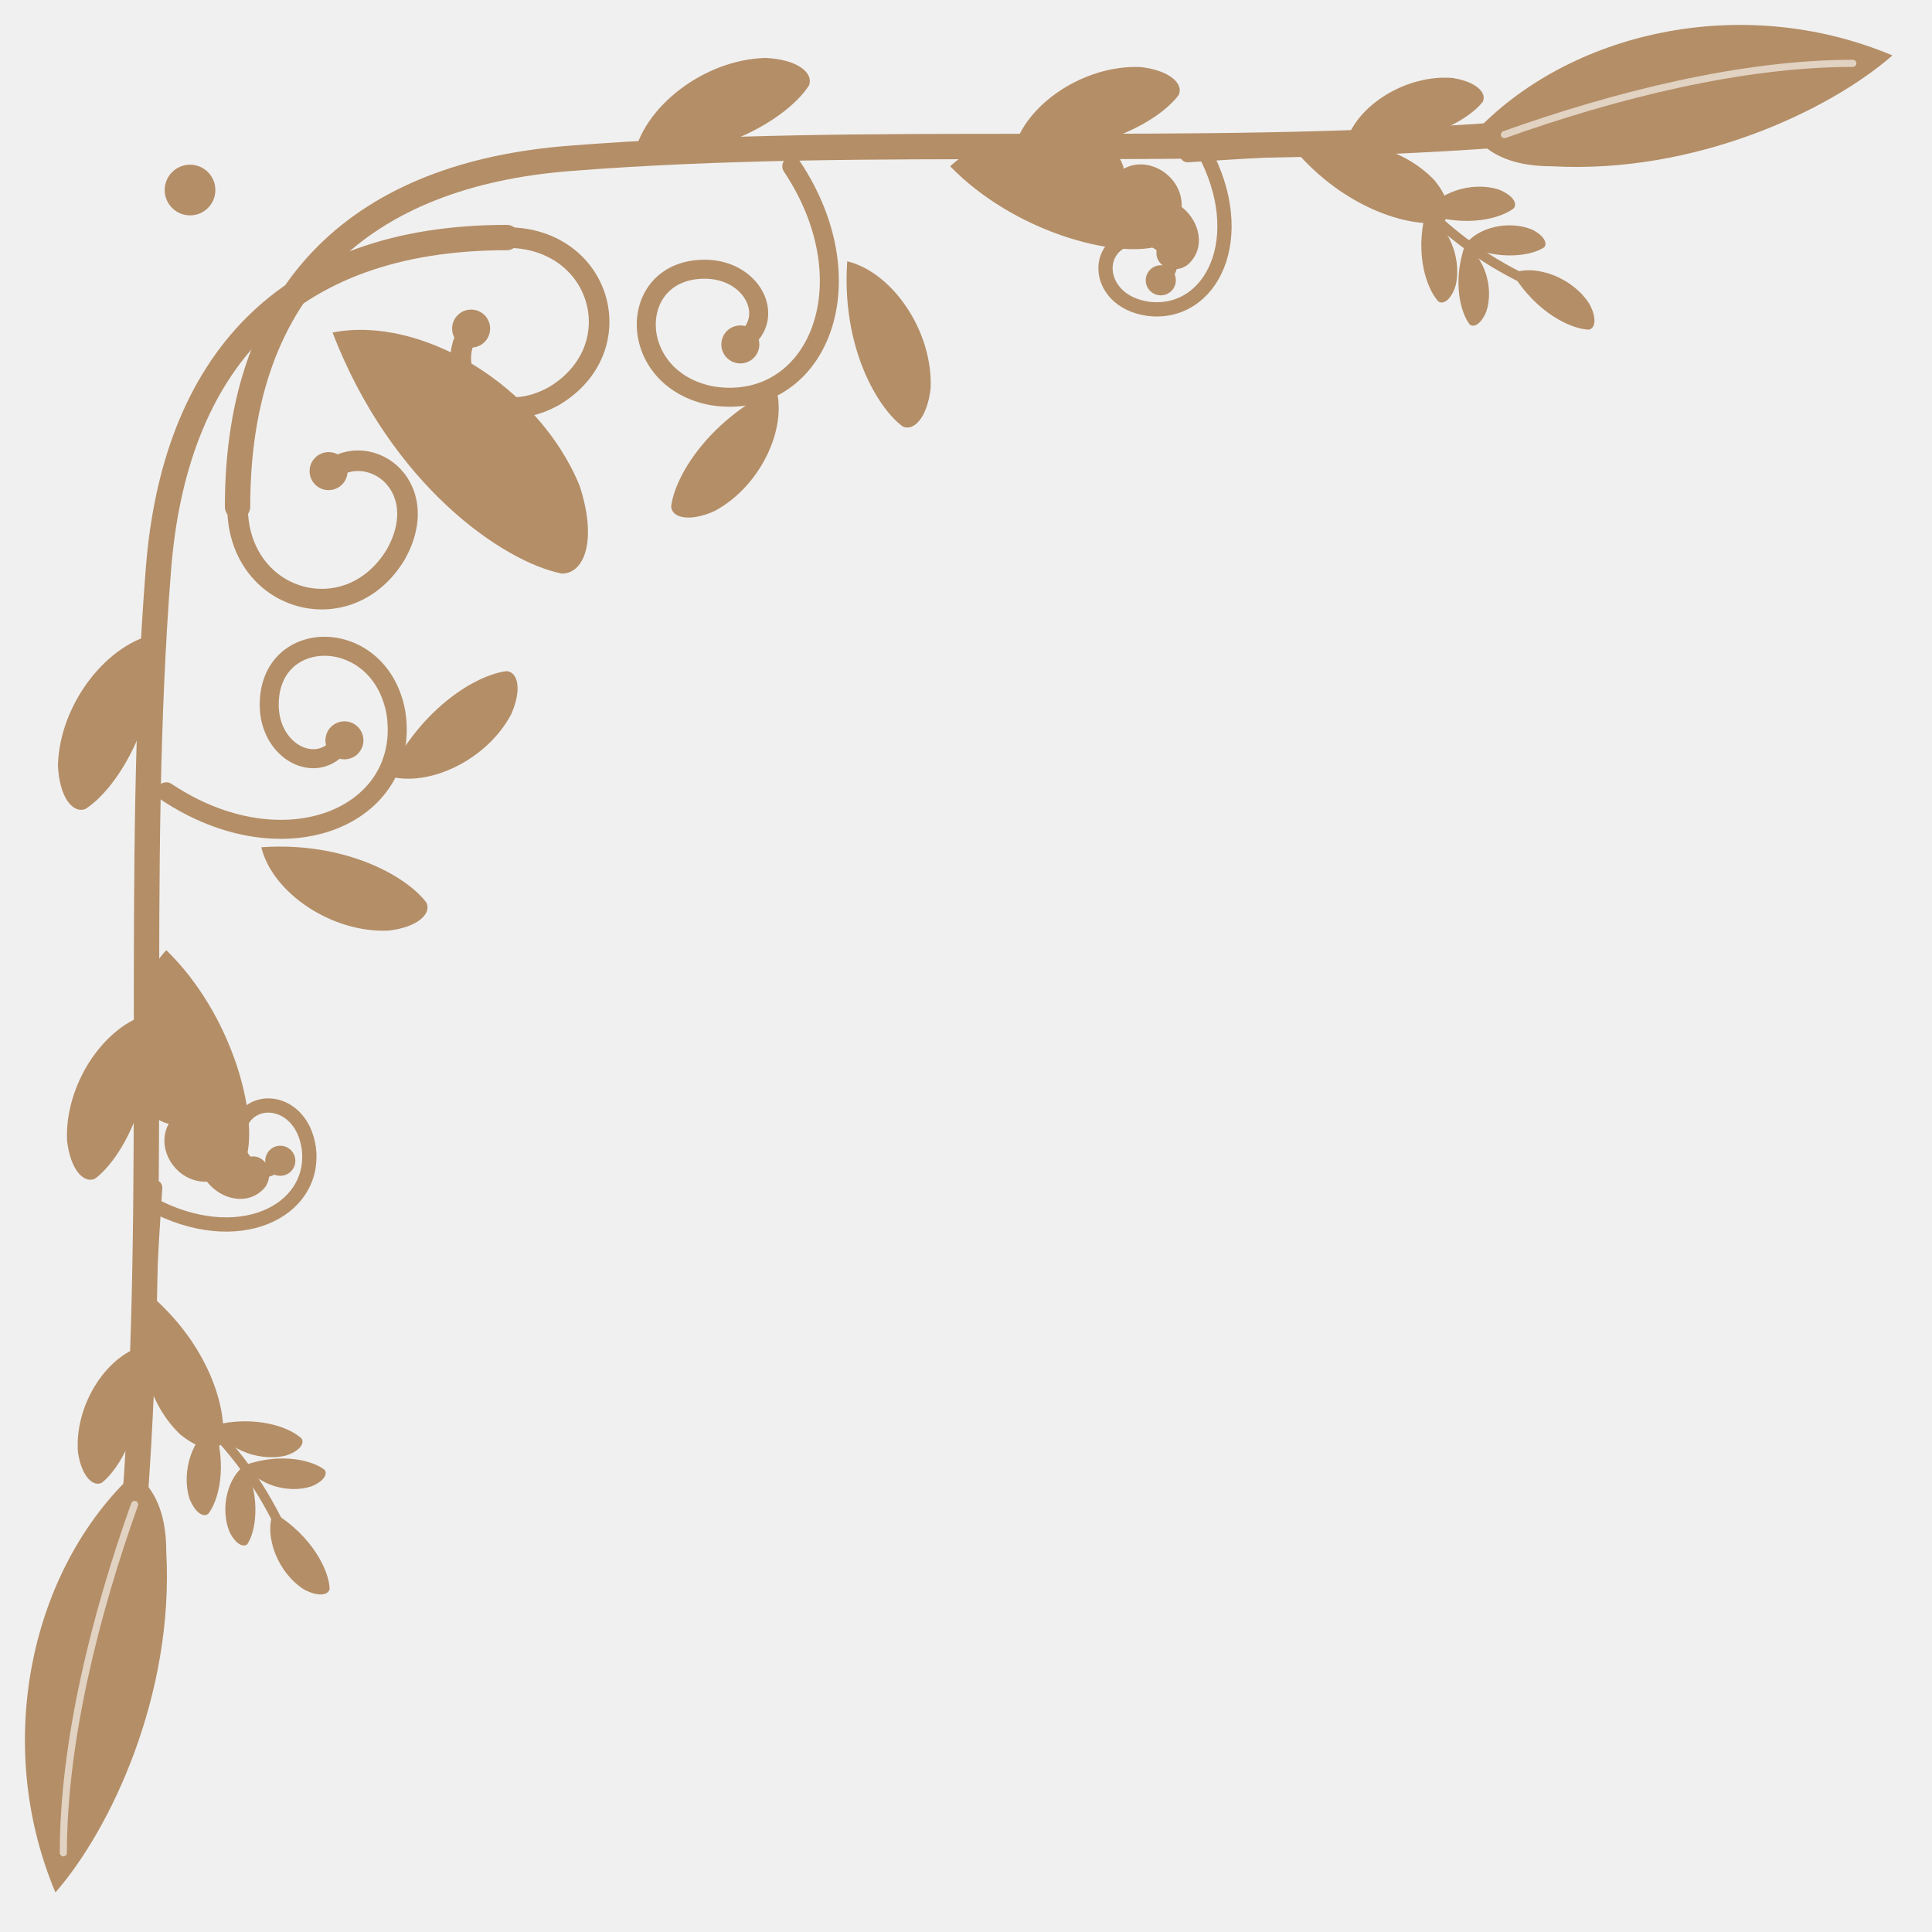
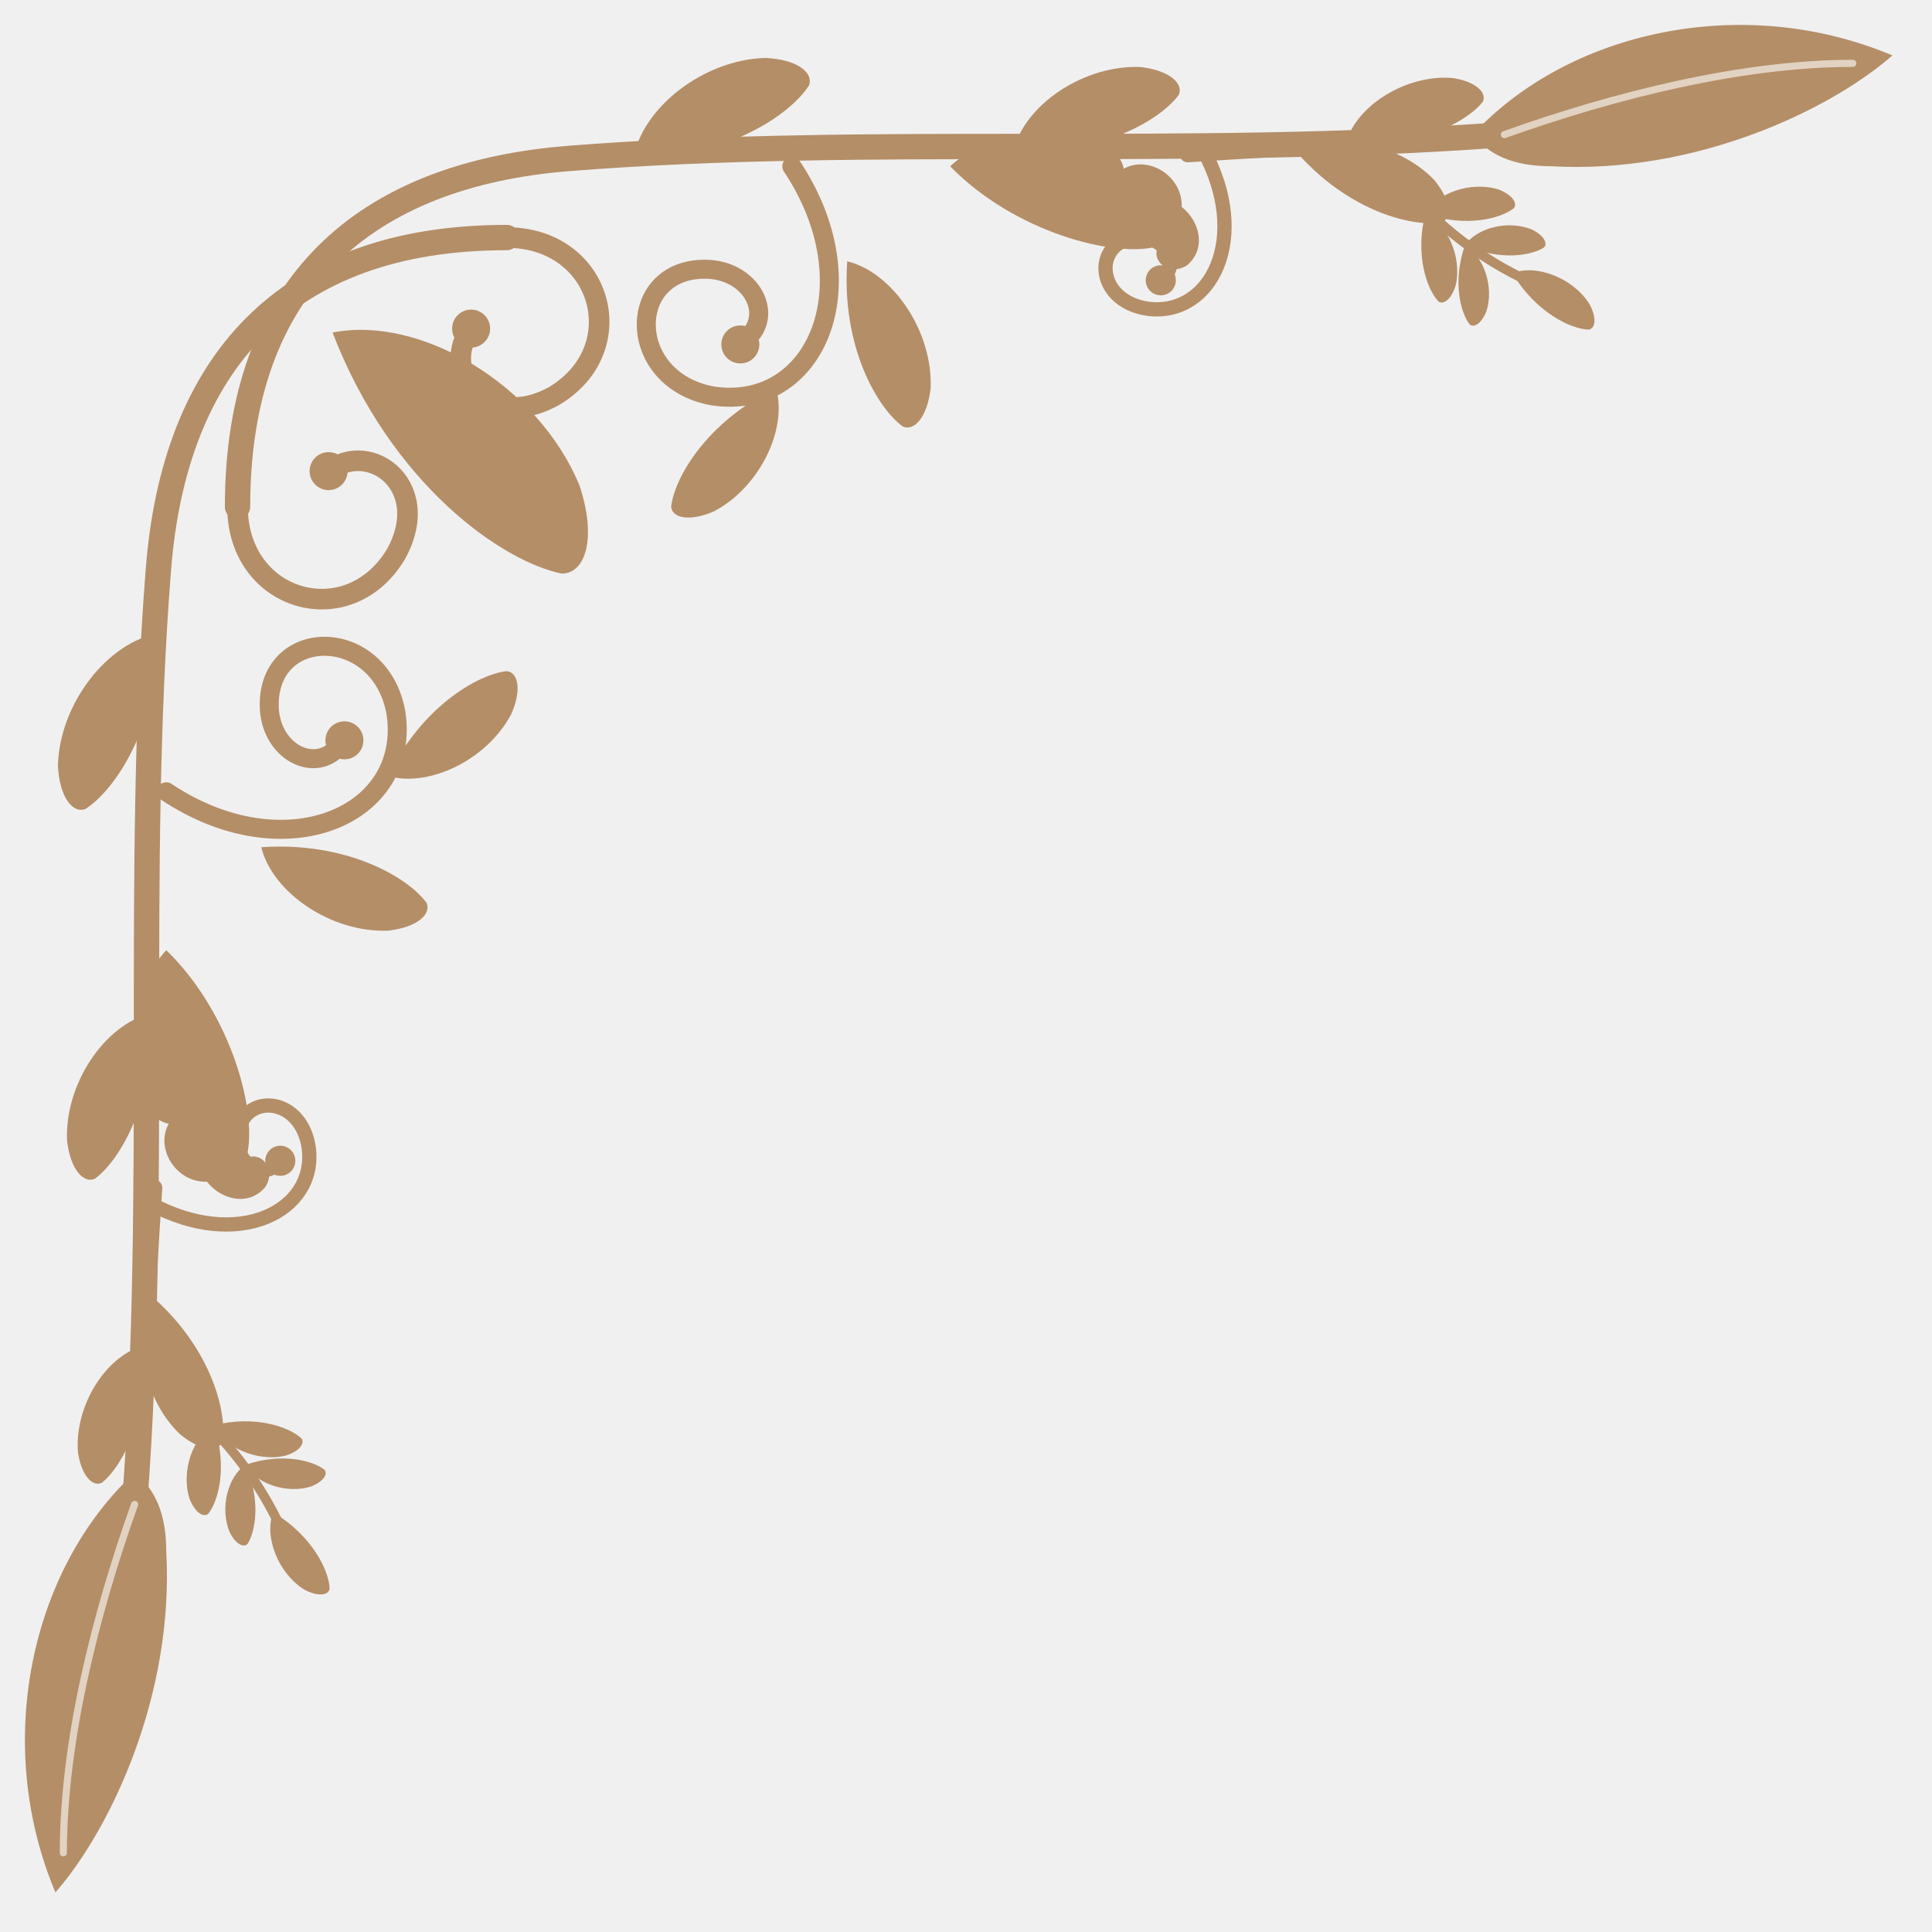
<svg xmlns="http://www.w3.org/2000/svg" xmlns:xlink="http://www.w3.org/1999/xlink" viewBox="0 0 244 244">
  <defs>
    <path id="leaf" d="M0 0 C6 -9 22 -13 34 -8 C40 -5 42 -1 40 1 C34 5 18 8 0 0Z" />
    <path id="acanthus" d="M0 0 C3 -7 10 -11 16 -10 C18 -15 25 -16 28 -12 C31 -16 38 -15 40 -10 C44 -9 47 -5 45 -1 C43 2 39 1 39 -2 C33 3 15 6 0 0Z" />
    <g id="arm">
      <path d="M30 64 C30 36 46 22 72 20 C110 17 150 20 190 17" fill="none" stroke-width="3.2" />
      <path d="M150 19.5 C165 18.5 178 18 192 17" fill="none" stroke-width="2" />
      <path d="M186 17 C198 4 220 -1 239 7 C231 14 214 22 196 21 C191 21 188 19.5 186 17Z" stroke="none" />
      <path d="M190 17 C204 12 220 8 234 8" fill="none" stroke="#fff" stroke-width="0.9" opacity="0.6" />
      <path d="M100 21 C110 36 103 52 90 50 C79 48 79 34 89 34 C95 34 98 40 94 43" fill="none" stroke-width="2.4" />
      <circle cx="93.5" cy="43.5" r="2.4" stroke="none" />
      <use href="#leaf" xlink:href="#leaf" transform="translate(107 33) rotate(70) scale(0.55)" stroke="none" />
      <use href="#leaf" xlink:href="#leaf" transform="translate(98 49) rotate(130) scale(0.5)" stroke="none" />
      <path d="M152 19 C158 30 153 40 145 39 C138 38 138 30 144 30 C147 30 149 33 147 35" fill="none" stroke-width="1.8" />
      <circle cx="146.6" cy="35.4" r="1.9" stroke="none" />
      <use href="#leaf" xlink:href="#leaf" transform="translate(80 20) rotate(-24) scale(0.6)" stroke="none" />
      <use href="#acanthus" xlink:href="#acanthus" transform="translate(120 21) rotate(24) scale(0.72)" stroke="none" />
      <use href="#leaf" xlink:href="#leaf" transform="translate(128 19) rotate(-20) scale(0.55)" stroke="none" />
      <use href="#leaf" xlink:href="#leaf" transform="translate(164 19.5) rotate(24) scale(0.5)" stroke="none" />
      <use href="#leaf" xlink:href="#leaf" transform="translate(170 18) rotate(-18) scale(0.45)" stroke="none" />
      <path d="M176 22 C181 28 186 32 192 35" fill="none" stroke-width="1.2" />
      <use href="#leaf" xlink:href="#leaf" transform="translate(180 27) rotate(-5) scale(0.28)" stroke="none" />
      <use href="#leaf" xlink:href="#leaf" transform="translate(180 27) rotate(80) scale(0.28)" stroke="none" />
      <use href="#leaf" xlink:href="#leaf" transform="translate(185 31) rotate(0) scale(0.25)" stroke="none" />
      <use href="#leaf" xlink:href="#leaf" transform="translate(185 31) rotate(85) scale(0.25)" stroke="none" />
      <use href="#leaf" xlink:href="#leaf" transform="translate(191 34.5) rotate(35) scale(0.3)" stroke="none" />
    </g>
  </defs>
  <g fill="#B48E67" stroke="#B48E67" stroke-linecap="round">
    <use href="#arm" xlink:href="#arm" />
    <use href="#arm" xlink:href="#arm" transform="matrix(0 1 1 0 0 0)" />
    <path d="M30 64 C30 76 44 80 50 70 C55 61 46 55 41 60" fill="none" stroke-width="2.6" />
    <path d="M64 30 C76 30 80 44 70 50 C61 55 55 46 60 41" fill="none" stroke-width="2.6" />
    <circle cx="41.5" cy="59.5" r="2.4" stroke="none" />
    <circle cx="59.5" cy="41.5" r="2.4" stroke="none" />
    <use href="#leaf" xlink:href="#leaf" transform="translate(42 42) rotate(45) scale(1.05)" stroke="none" />
-     <circle cx="24" cy="24" r="3.2" stroke="none" />
  </g>
</svg>
